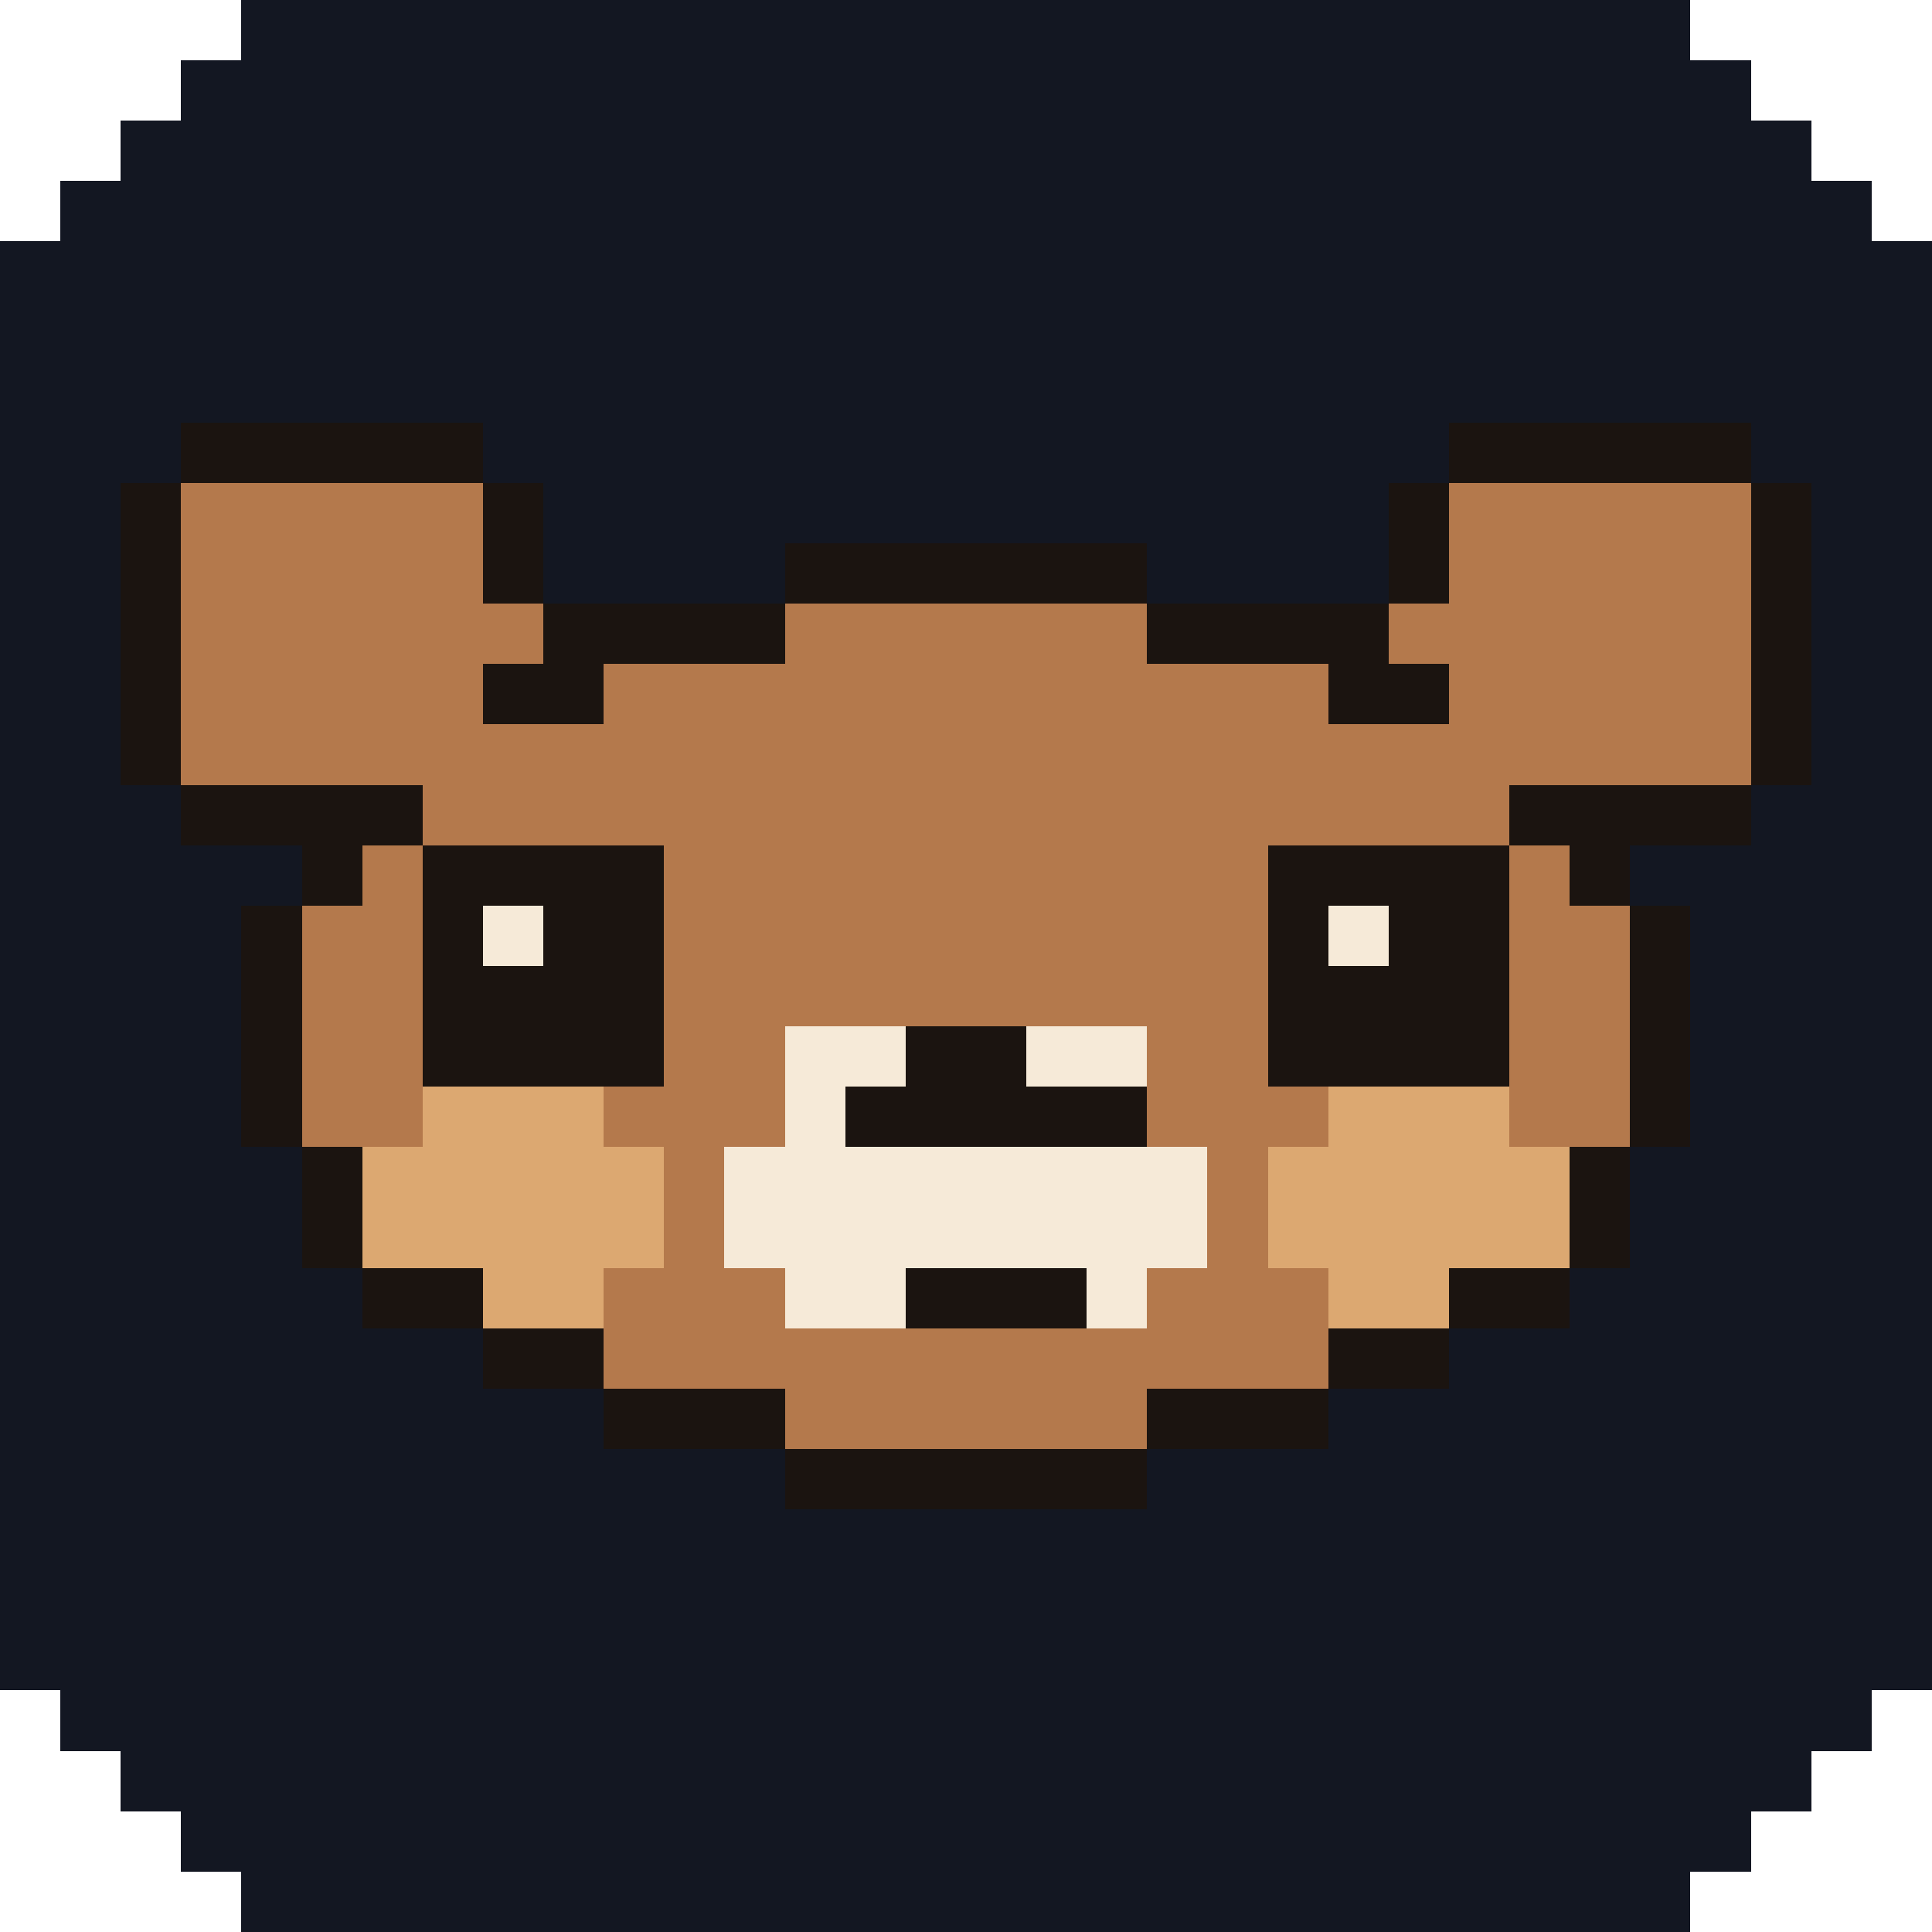
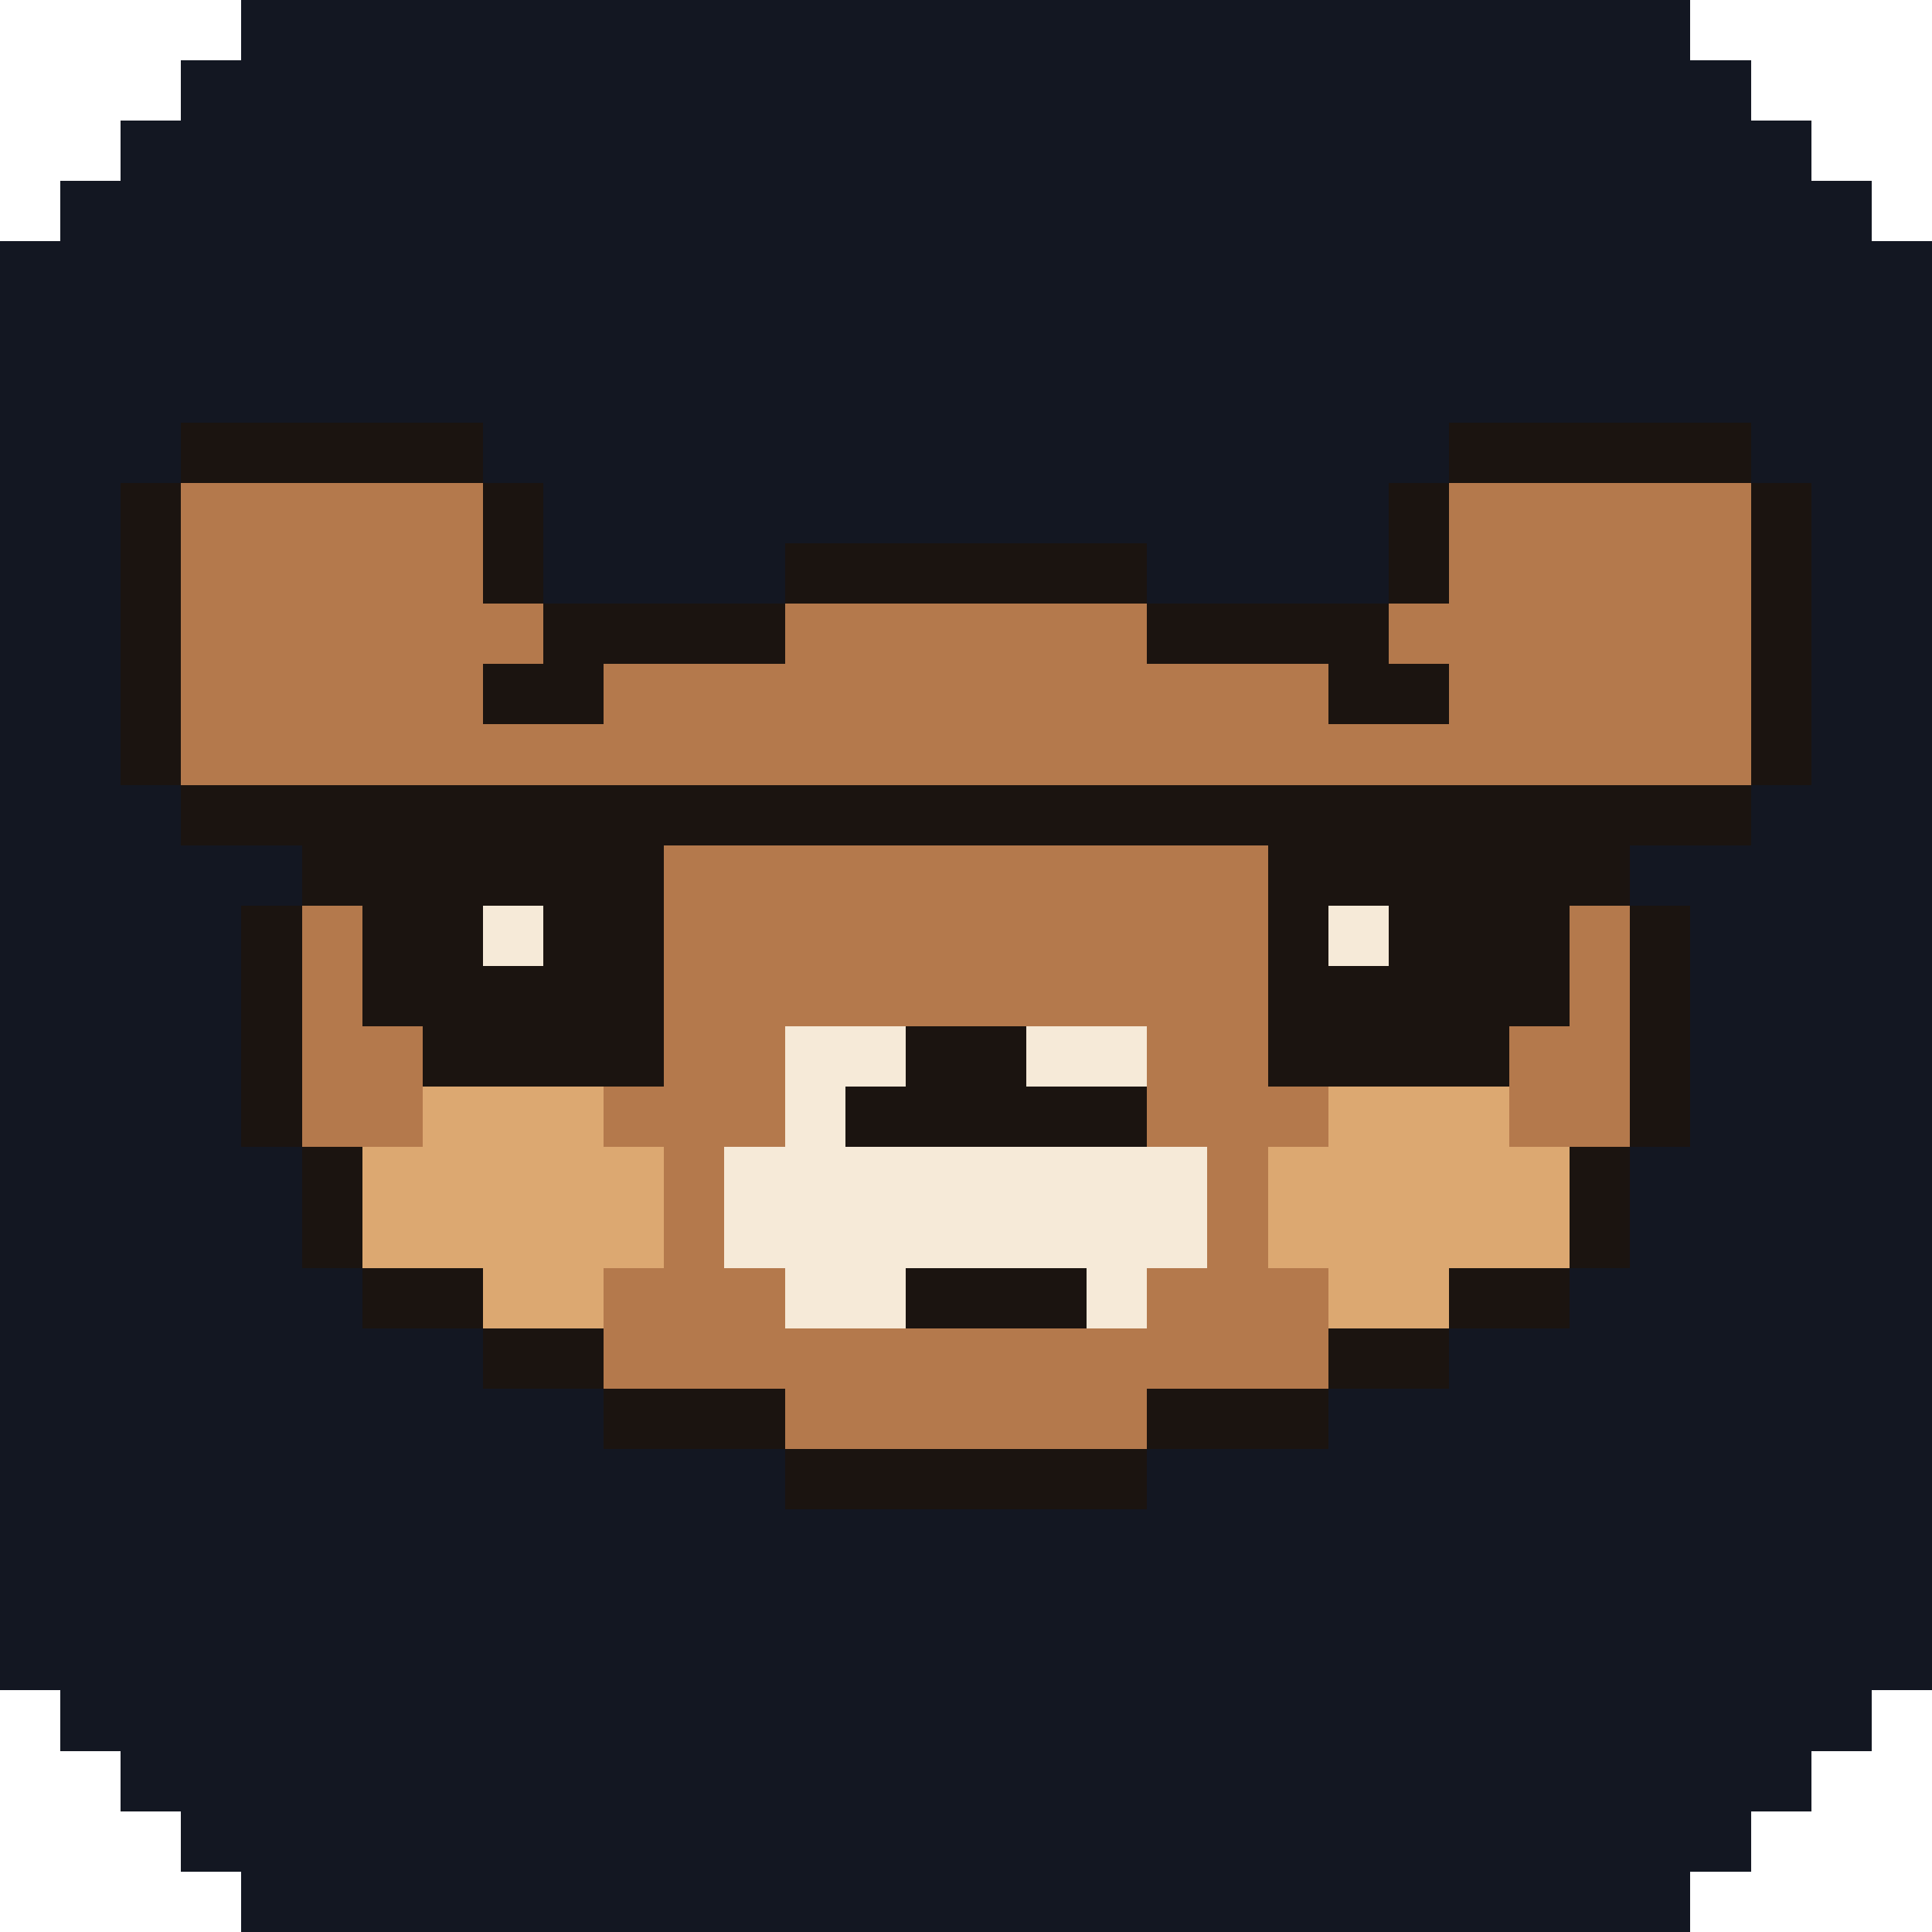
<svg xmlns="http://www.w3.org/2000/svg" viewBox="0 0 32 32" width="32" height="32" shape-rendering="crispEdges">
  <rect x="4" y="0" width="24" height="1" fill="#131722" />
  <rect x="3" y="1" width="26" height="1" fill="#131722" />
  <rect x="2" y="2" width="28" height="1" fill="#131722" />
  <rect x="1" y="3" width="30" height="1" fill="#131722" />
  <rect x="0" y="4" width="32" height="1" fill="#131722" />
  <rect x="0" y="5" width="32" height="1" fill="#131722" />
  <rect x="0" y="6" width="32" height="1" fill="#131722" />
  <rect x="0" y="7" width="3" height="1" fill="#131722" />
  <rect x="3" y="7" width="5" height="1" fill="#1B1410" />
  <rect x="8" y="7" width="16" height="1" fill="#131722" />
  <rect x="24" y="7" width="5" height="1" fill="#1B1410" />
  <rect x="29" y="7" width="3" height="1" fill="#131722" />
  <rect x="0" y="8" width="2" height="1" fill="#131722" />
  <rect x="2" y="8" width="1" height="1" fill="#1B1410" />
  <rect x="3" y="8" width="5" height="1" fill="#B4794C" />
  <rect x="8" y="8" width="1" height="1" fill="#1B1410" />
  <rect x="9" y="8" width="14" height="1" fill="#131722" />
  <rect x="23" y="8" width="1" height="1" fill="#1B1410" />
  <rect x="24" y="8" width="5" height="1" fill="#B4794C" />
  <rect x="29" y="8" width="1" height="1" fill="#1B1410" />
  <rect x="30" y="8" width="2" height="1" fill="#131722" />
  <rect x="0" y="9" width="2" height="1" fill="#131722" />
  <rect x="2" y="9" width="1" height="1" fill="#1B1410" />
  <rect x="3" y="9" width="5" height="1" fill="#B4794C" />
  <rect x="8" y="9" width="1" height="1" fill="#1B1410" />
  <rect x="9" y="9" width="4" height="1" fill="#131722" />
  <rect x="13" y="9" width="6" height="1" fill="#1B1410" />
  <rect x="19" y="9" width="4" height="1" fill="#131722" />
  <rect x="23" y="9" width="1" height="1" fill="#1B1410" />
  <rect x="24" y="9" width="5" height="1" fill="#B4794C" />
  <rect x="29" y="9" width="1" height="1" fill="#1B1410" />
  <rect x="30" y="9" width="2" height="1" fill="#131722" />
  <rect x="0" y="10" width="2" height="1" fill="#131722" />
  <rect x="2" y="10" width="1" height="1" fill="#1B1410" />
  <rect x="3" y="10" width="6" height="1" fill="#B4794C" />
  <rect x="9" y="10" width="4" height="1" fill="#1B1410" />
  <rect x="13" y="10" width="6" height="1" fill="#B4794C" />
  <rect x="19" y="10" width="4" height="1" fill="#1B1410" />
  <rect x="23" y="10" width="6" height="1" fill="#B4794C" />
  <rect x="29" y="10" width="1" height="1" fill="#1B1410" />
  <rect x="30" y="10" width="2" height="1" fill="#131722" />
  <rect x="0" y="11" width="2" height="1" fill="#131722" />
  <rect x="2" y="11" width="1" height="1" fill="#1B1410" />
  <rect x="3" y="11" width="5" height="1" fill="#B4794C" />
  <rect x="8" y="11" width="2" height="1" fill="#1B1410" />
  <rect x="10" y="11" width="12" height="1" fill="#B4794C" />
  <rect x="22" y="11" width="2" height="1" fill="#1B1410" />
  <rect x="24" y="11" width="5" height="1" fill="#B4794C" />
  <rect x="29" y="11" width="1" height="1" fill="#1B1410" />
  <rect x="30" y="11" width="2" height="1" fill="#131722" />
  <rect x="0" y="12" width="2" height="1" fill="#131722" />
  <rect x="2" y="12" width="1" height="1" fill="#1B1410" />
  <rect x="3" y="12" width="26" height="1" fill="#B4794C" />
  <rect x="29" y="12" width="1" height="1" fill="#1B1410" />
  <rect x="30" y="12" width="2" height="1" fill="#131722" />
  <rect x="0" y="13" width="3" height="1" fill="#131722" />
-   <rect x="3" y="13" width="4" height="1" fill="#1B1410" />
-   <rect x="7" y="13" width="18" height="1" fill="#B4794C" />
-   <rect x="25" y="13" width="4" height="1" fill="#1B1410" />
+   <rect x="3" y="13" width="26" height="1" fill="#1B1410" />
  <rect x="29" y="13" width="3" height="1" fill="#131722" />
  <rect x="0" y="14" width="5" height="1" fill="#131722" />
-   <rect x="5" y="14" width="1" height="1" fill="#1B1410" />
-   <rect x="6" y="14" width="1" height="1" fill="#B4794C" />
-   <rect x="7" y="14" width="4" height="1" fill="#1B1410" />
+   <rect x="5" y="14" width="6" height="1" fill="#1B1410" />
  <rect x="11" y="14" width="10" height="1" fill="#B4794C" />
-   <rect x="21" y="14" width="4" height="1" fill="#1B1410" />
-   <rect x="25" y="14" width="1" height="1" fill="#B4794C" />
-   <rect x="26" y="14" width="1" height="1" fill="#1B1410" />
+   <rect x="21" y="14" width="6" height="1" fill="#1B1410" />
  <rect x="27" y="14" width="5" height="1" fill="#131722" />
  <rect x="0" y="15" width="4" height="1" fill="#131722" />
  <rect x="4" y="15" width="1" height="1" fill="#1B1410" />
-   <rect x="5" y="15" width="2" height="1" fill="#B4794C" />
-   <rect x="7" y="15" width="1" height="1" fill="#1B1410" />
+   <rect x="5" y="15" width="1" height="1" fill="#B4794C" />
+   <rect x="6" y="15" width="2" height="1" fill="#1B1410" />
  <rect x="8" y="15" width="1" height="1" fill="#F6EAD8" />
  <rect x="9" y="15" width="2" height="1" fill="#1B1410" />
  <rect x="11" y="15" width="10" height="1" fill="#B4794C" />
  <rect x="21" y="15" width="1" height="1" fill="#1B1410" />
  <rect x="22" y="15" width="1" height="1" fill="#F6EAD8" />
-   <rect x="23" y="15" width="2" height="1" fill="#1B1410" />
-   <rect x="25" y="15" width="2" height="1" fill="#B4794C" />
+   <rect x="23" y="15" width="3" height="1" fill="#1B1410" />
+   <rect x="26" y="15" width="1" height="1" fill="#B4794C" />
  <rect x="27" y="15" width="1" height="1" fill="#1B1410" />
  <rect x="28" y="15" width="4" height="1" fill="#131722" />
  <rect x="0" y="16" width="4" height="1" fill="#131722" />
  <rect x="4" y="16" width="1" height="1" fill="#1B1410" />
-   <rect x="5" y="16" width="2" height="1" fill="#B4794C" />
-   <rect x="7" y="16" width="4" height="1" fill="#1B1410" />
+   <rect x="5" y="16" width="1" height="1" fill="#B4794C" />
+   <rect x="6" y="16" width="5" height="1" fill="#1B1410" />
  <rect x="11" y="16" width="10" height="1" fill="#B4794C" />
-   <rect x="21" y="16" width="4" height="1" fill="#1B1410" />
-   <rect x="25" y="16" width="2" height="1" fill="#B4794C" />
+   <rect x="21" y="16" width="5" height="1" fill="#1B1410" />
+   <rect x="26" y="16" width="1" height="1" fill="#B4794C" />
  <rect x="27" y="16" width="1" height="1" fill="#1B1410" />
  <rect x="28" y="16" width="4" height="1" fill="#131722" />
  <rect x="0" y="17" width="4" height="1" fill="#131722" />
  <rect x="4" y="17" width="1" height="1" fill="#1B1410" />
  <rect x="5" y="17" width="2" height="1" fill="#B4794C" />
  <rect x="7" y="17" width="4" height="1" fill="#1B1410" />
  <rect x="11" y="17" width="2" height="1" fill="#B4794C" />
  <rect x="13" y="17" width="2" height="1" fill="#F6EAD8" />
  <rect x="15" y="17" width="2" height="1" fill="#1B1410" />
  <rect x="17" y="17" width="2" height="1" fill="#F6EAD8" />
  <rect x="19" y="17" width="2" height="1" fill="#B4794C" />
  <rect x="21" y="17" width="4" height="1" fill="#1B1410" />
  <rect x="25" y="17" width="2" height="1" fill="#B4794C" />
  <rect x="27" y="17" width="1" height="1" fill="#1B1410" />
  <rect x="28" y="17" width="4" height="1" fill="#131722" />
  <rect x="0" y="18" width="4" height="1" fill="#131722" />
  <rect x="4" y="18" width="1" height="1" fill="#1B1410" />
  <rect x="5" y="18" width="2" height="1" fill="#B4794C" />
  <rect x="7" y="18" width="3" height="1" fill="#DCA871" />
  <rect x="10" y="18" width="3" height="1" fill="#B4794C" />
  <rect x="13" y="18" width="1" height="1" fill="#F6EAD8" />
  <rect x="14" y="18" width="5" height="1" fill="#1B1410" />
  <rect x="19" y="18" width="3" height="1" fill="#B4794C" />
  <rect x="22" y="18" width="3" height="1" fill="#DCA871" />
  <rect x="25" y="18" width="2" height="1" fill="#B4794C" />
  <rect x="27" y="18" width="1" height="1" fill="#1B1410" />
  <rect x="28" y="18" width="4" height="1" fill="#131722" />
  <rect x="0" y="19" width="5" height="1" fill="#131722" />
  <rect x="5" y="19" width="1" height="1" fill="#1B1410" />
  <rect x="6" y="19" width="5" height="1" fill="#DCA871" />
  <rect x="11" y="19" width="1" height="1" fill="#B4794C" />
  <rect x="12" y="19" width="8" height="1" fill="#F6EAD8" />
  <rect x="20" y="19" width="1" height="1" fill="#B4794C" />
  <rect x="21" y="19" width="5" height="1" fill="#DCA871" />
  <rect x="26" y="19" width="1" height="1" fill="#1B1410" />
  <rect x="27" y="19" width="5" height="1" fill="#131722" />
  <rect x="0" y="20" width="5" height="1" fill="#131722" />
  <rect x="5" y="20" width="1" height="1" fill="#1B1410" />
  <rect x="6" y="20" width="5" height="1" fill="#DCA871" />
  <rect x="11" y="20" width="1" height="1" fill="#B4794C" />
  <rect x="12" y="20" width="8" height="1" fill="#F6EAD8" />
  <rect x="20" y="20" width="1" height="1" fill="#B4794C" />
  <rect x="21" y="20" width="5" height="1" fill="#DCA871" />
  <rect x="26" y="20" width="1" height="1" fill="#1B1410" />
  <rect x="27" y="20" width="5" height="1" fill="#131722" />
  <rect x="0" y="21" width="6" height="1" fill="#131722" />
  <rect x="6" y="21" width="2" height="1" fill="#1B1410" />
  <rect x="8" y="21" width="2" height="1" fill="#DCA871" />
  <rect x="10" y="21" width="3" height="1" fill="#B4794C" />
  <rect x="13" y="21" width="2" height="1" fill="#F6EAD8" />
  <rect x="15" y="21" width="3" height="1" fill="#1B1410" />
  <rect x="18" y="21" width="1" height="1" fill="#F6EAD8" />
  <rect x="19" y="21" width="3" height="1" fill="#B4794C" />
  <rect x="22" y="21" width="2" height="1" fill="#DCA871" />
  <rect x="24" y="21" width="2" height="1" fill="#1B1410" />
  <rect x="26" y="21" width="6" height="1" fill="#131722" />
  <rect x="0" y="22" width="8" height="1" fill="#131722" />
  <rect x="8" y="22" width="2" height="1" fill="#1B1410" />
  <rect x="10" y="22" width="12" height="1" fill="#B4794C" />
  <rect x="22" y="22" width="2" height="1" fill="#1B1410" />
  <rect x="24" y="22" width="8" height="1" fill="#131722" />
  <rect x="0" y="23" width="10" height="1" fill="#131722" />
  <rect x="10" y="23" width="3" height="1" fill="#1B1410" />
  <rect x="13" y="23" width="6" height="1" fill="#B4794C" />
  <rect x="19" y="23" width="3" height="1" fill="#1B1410" />
  <rect x="22" y="23" width="10" height="1" fill="#131722" />
  <rect x="0" y="24" width="13" height="1" fill="#131722" />
  <rect x="13" y="24" width="6" height="1" fill="#1B1410" />
  <rect x="19" y="24" width="13" height="1" fill="#131722" />
  <rect x="0" y="25" width="32" height="1" fill="#131722" />
  <rect x="0" y="26" width="32" height="1" fill="#131722" />
  <rect x="0" y="27" width="32" height="1" fill="#131722" />
  <rect x="1" y="28" width="30" height="1" fill="#131722" />
  <rect x="2" y="29" width="28" height="1" fill="#131722" />
  <rect x="3" y="30" width="26" height="1" fill="#131722" />
  <rect x="4" y="31" width="24" height="1" fill="#131722" />
</svg>
